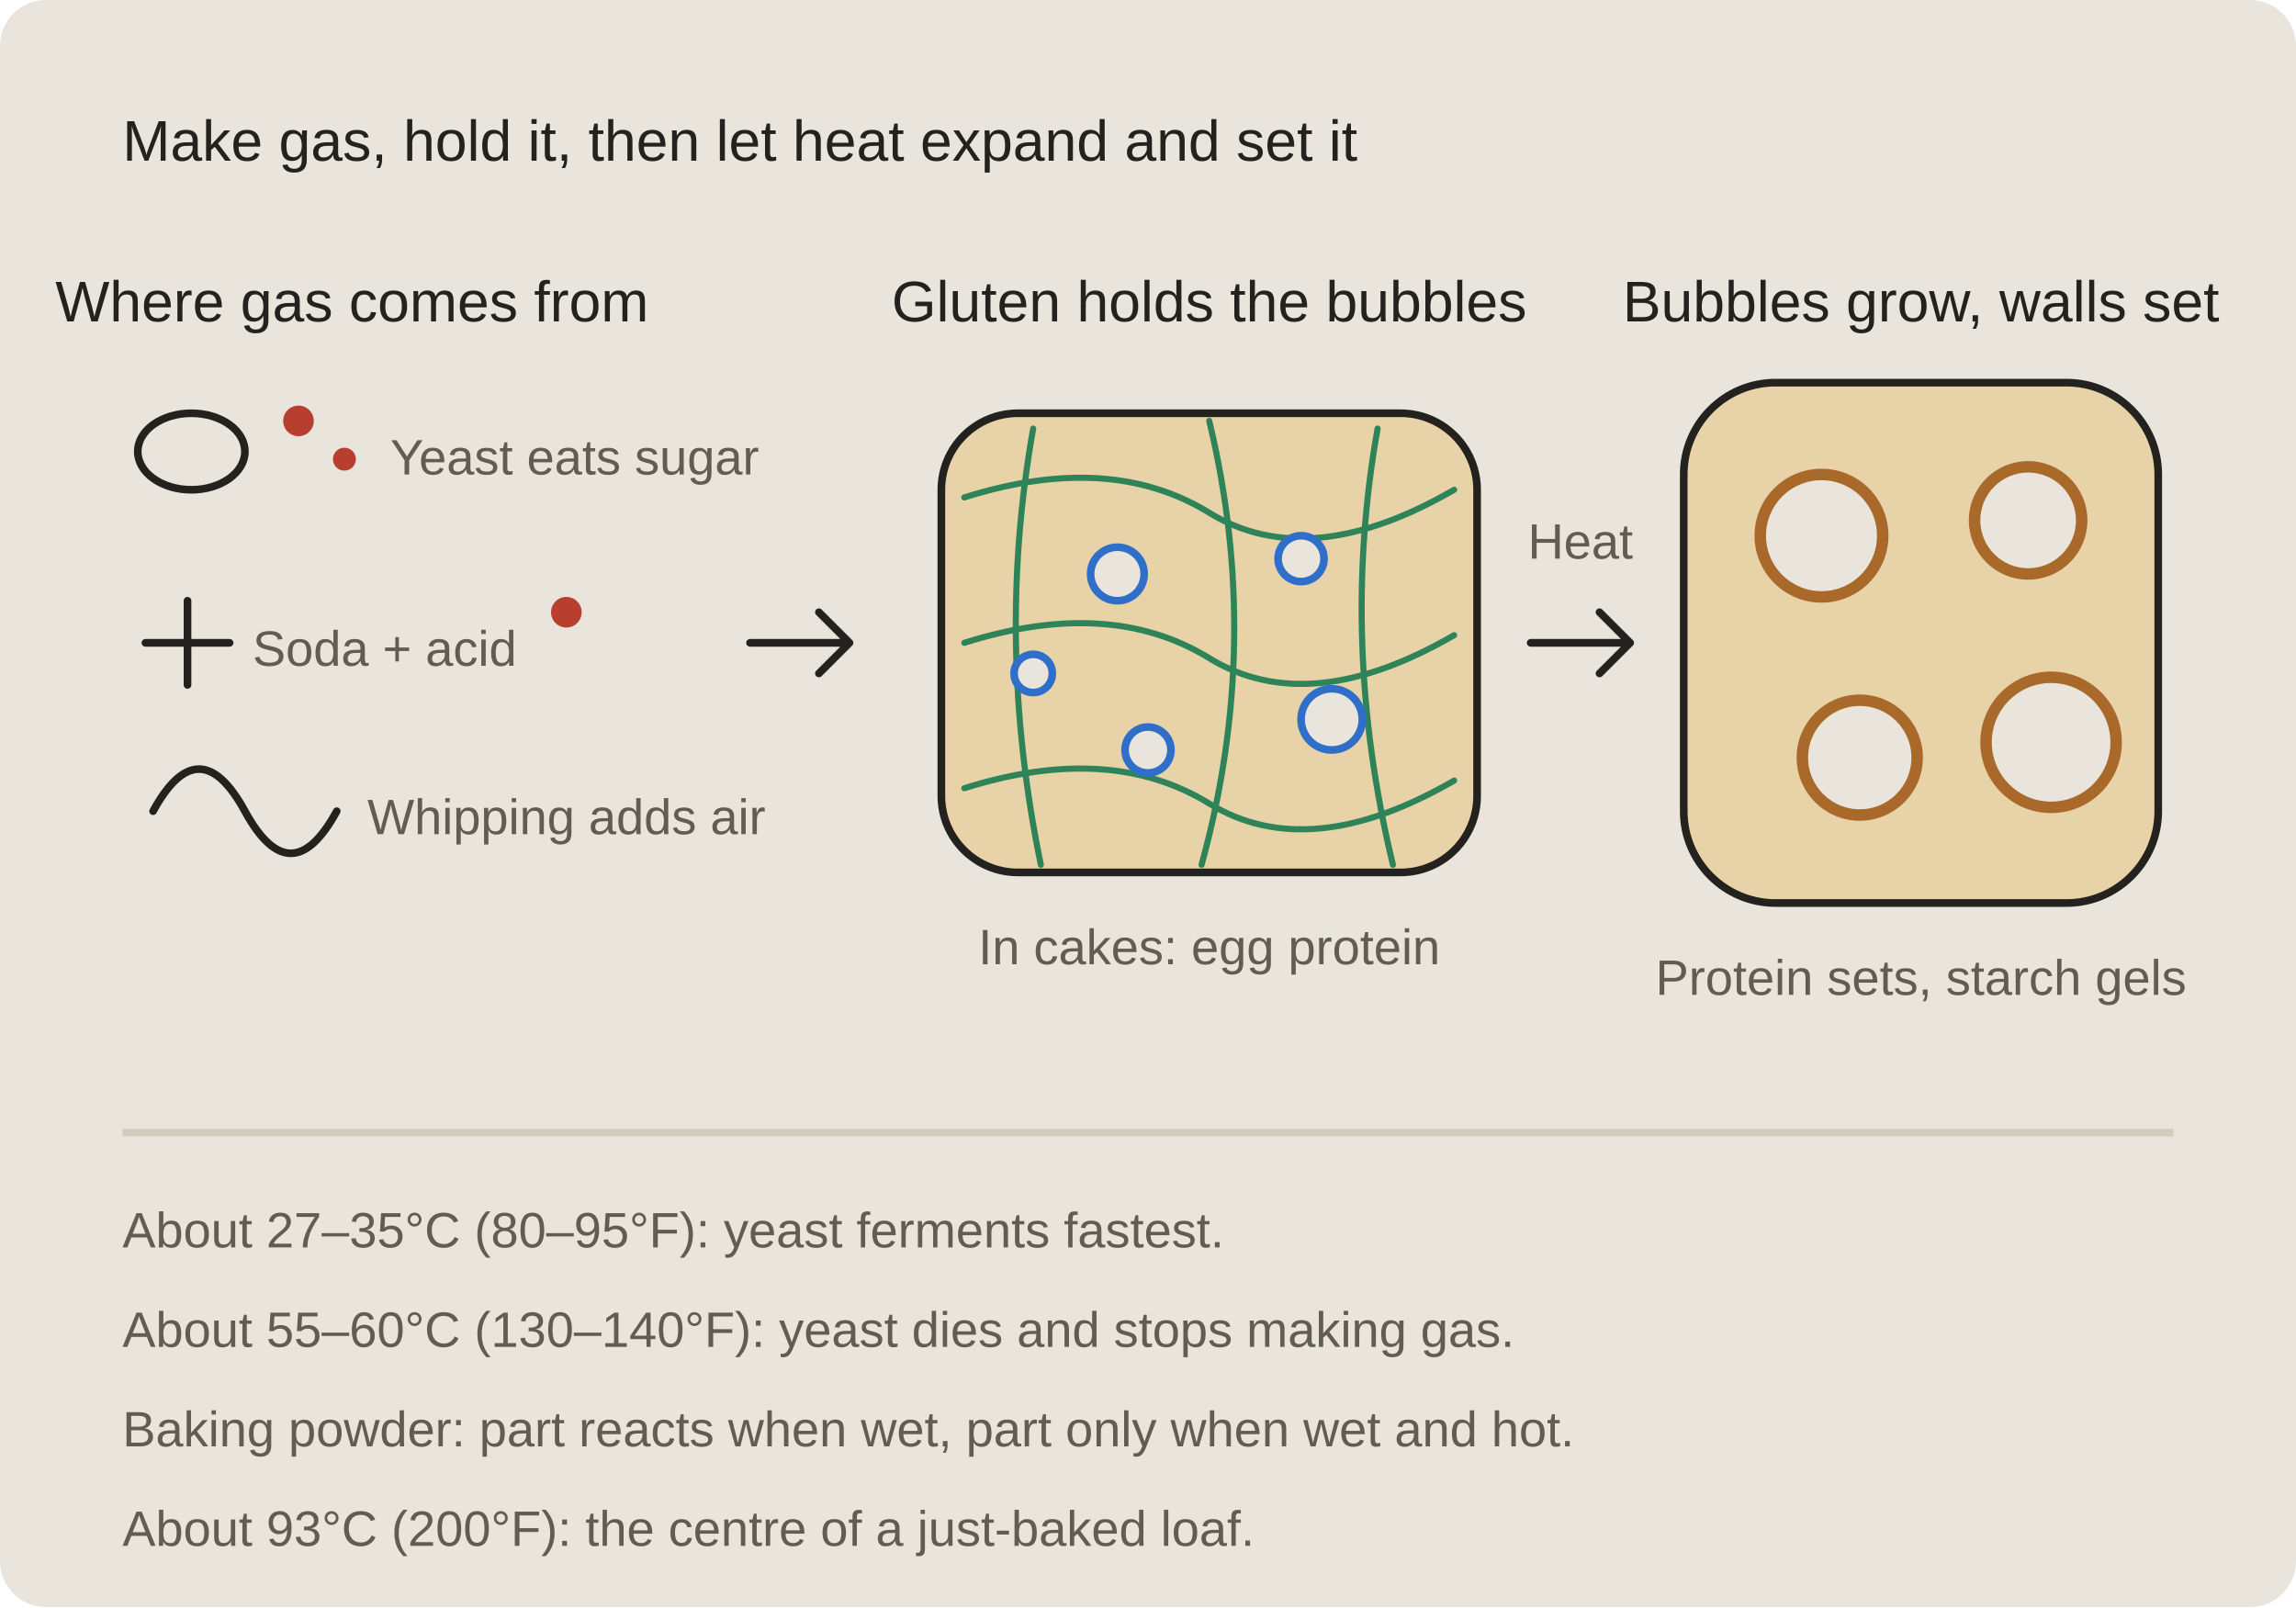
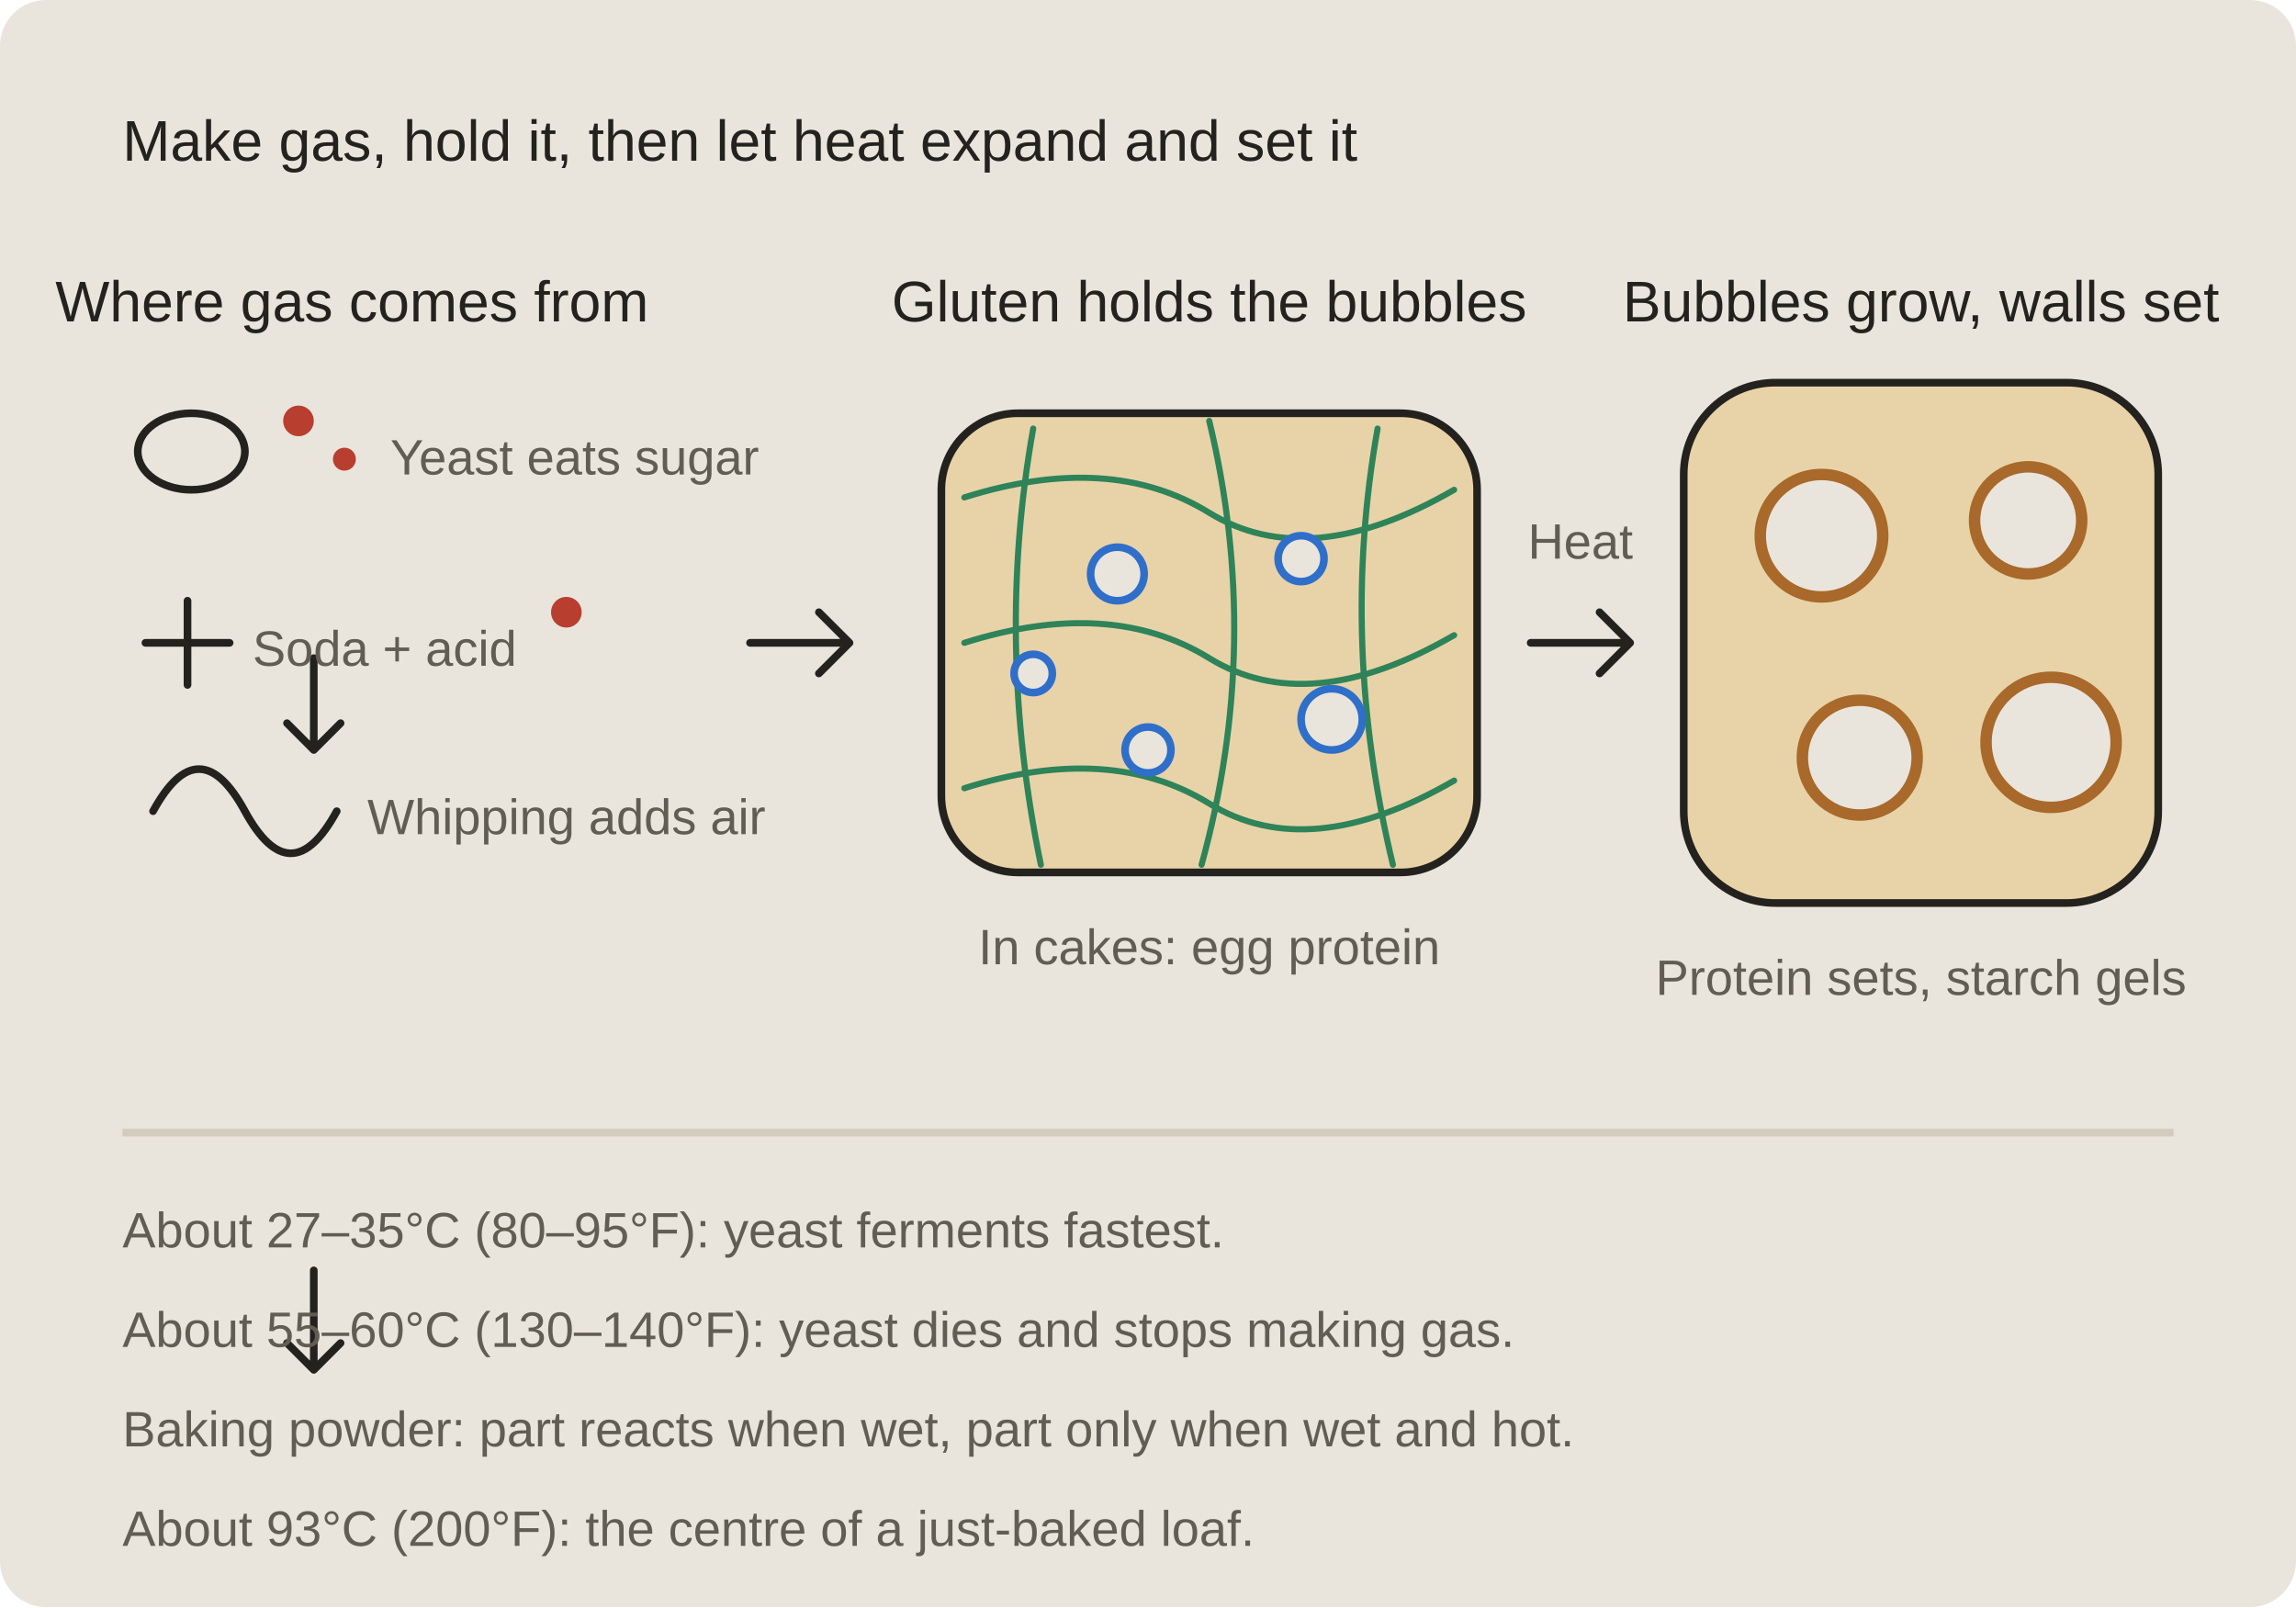
- <svg xmlns="http://www.w3.org/2000/svg" viewBox="0 0 600 420" role="img" aria-labelledby="t d">
+ <svg xmlns="http://www.w3.org/2000/svg" viewBox="0 0 600 420" role="img" aria-labelledby="t d" data-narrow="340 516">
  <style>
    .bg { fill: var(--surface, #e9e5dc); }
    .line { stroke: var(--text, #24221e); stroke-width: 2; fill: none; stroke-linecap: round; stroke-linejoin: round; }
    .dough { fill: #e8d3a8; stroke: var(--text, #24221e); stroke-width: 2; }
    .net { stroke: var(--accent-green, #2f8359); stroke-width: 1.6; fill: none; stroke-linecap: round; }
    .bubble { fill: var(--surface, #e9e5dc); stroke: var(--accent-blue, #2f6fca); stroke-width: 2; }
    .set { fill: var(--surface, #e9e5dc); stroke: #a8692a; stroke-width: 3; }
    .gas { fill: var(--primary, #b83e30); }
    .border { stroke: var(--border, #d3ccbe); stroke-width: 2; fill: none; }
    .label { font: 15px "Helvetica Neue", Arial, "Source Han Sans SC", sans-serif; fill: var(--text, #24221e); }
    .muted { fill: var(--muted, #625d53); font-size: 13px; }
  </style>
  <rect class="bg" width="600" height="420" rx="12" />
-   <text class="label" x="32" y="42">Make gas, hold it, then let heat expand and set it</text>
-   <text class="label" x="92" y="84" text-anchor="middle">Where gas comes from</text>
-   <ellipse class="line" cx="50" cy="118" rx="14" ry="10" />
-   <circle class="gas" cx="78" cy="110" r="4" />
-   <circle class="gas" cx="90" cy="120" r="3" />
-   <text class="label muted" x="102" y="124">Yeast eats sugar</text>
-   <path class="line" d="M38 168 h22 M49 157 v22" />
-   <text class="label muted" x="66" y="174">Soda + acid</text>
-   <circle class="gas" cx="148" cy="160" r="4" />
-   <path class="line" d="M40 212 q12 -22 24 0 q12 22 24 0" />
-   <text class="label muted" x="96" y="218">Whipping adds air</text>
-   <path class="line" d="M196 168 H222 M214 160 L222 168 L214 176" />
-   <text class="label" x="316" y="84" text-anchor="middle">Gluten holds the bubbles</text>
-   <rect class="dough" x="246" y="108" width="140" height="120" rx="20" />
-   <path class="net" d="M252 130 Q290 118 316 134 T380 128 M252 168 Q290 156 316 172 T380 166 M252 206 Q290 194 316 210 T380 204 M270 112 Q260 168 272 226 M316 110 Q330 168 314 226 M360 112 Q350 168 364 226" />
-   <circle class="bubble" cx="292" cy="150" r="7" />
-   <circle class="bubble" cx="340" cy="146" r="6" />
-   <circle class="bubble" cx="300" cy="196" r="6" />
-   <circle class="bubble" cx="348" cy="188" r="8" />
-   <circle class="bubble" cx="270" cy="176" r="5" />
-   <text class="label muted" x="316" y="252" text-anchor="middle">In cakes: egg protein</text>
-   <path class="line" d="M400 168 H426 M418 160 L426 168 L418 176" />
-   <text class="label muted" x="413" y="146" text-anchor="middle">Heat</text>
-   <text class="label" x="502" y="84" text-anchor="middle">Bubbles grow, walls set</text>
-   <rect class="dough" x="440" y="100" width="124" height="136" rx="24" />
-   <circle class="set" cx="476" cy="140" r="16" />
-   <circle class="set" cx="530" cy="136" r="14" />
-   <circle class="set" cx="486" cy="198" r="15" />
-   <circle class="set" cx="536" cy="194" r="17" />
-   <text class="label muted" x="502" y="260" text-anchor="middle">Protein sets, starch gels</text>
-   <path class="border" d="M32 296 H568" />
-   <text class="label muted" x="32" y="326">About 27–35°C (80–95°F): yeast ferments fastest.</text>
-   <text class="label muted" x="32" y="352">About 55–60°C (130–140°F): yeast dies and stops making gas.</text>
-   <text class="label muted" x="32" y="378">Baking powder: part reacts when wet, part only when wet and hot.</text>
-   <text class="label muted" x="32" y="404">About 93°C (200°F): the centre of a just-baked loaf.</text>
+   <g class="lead">
+     <text class="label" x="32" y="42">Make gas, hold it, then let heat expand and set it</text>
+   </g>
+   <g class="narrow-only">
+     <path class="line" d="M82 172 V196 M75 189 L82 196 L89 189 M82 332 V358 M75 351 L82 358 L89 351" />
+   </g>
+   <text class="label narrow-start" x="92" y="84" text-anchor="middle" data-narrow="-76 -58">Where gas comes from</text>
+   <g data-narrow="-18 -58">
+     <ellipse class="line" cx="50" cy="118" rx="14" ry="10" />
+     <circle class="gas" cx="78" cy="110" r="4" />
+     <circle class="gas" cx="90" cy="120" r="3" />
+     <text class="label muted" x="102" y="124">Yeast eats sugar</text>
+     <path class="line" d="M38 168 h22 M49 157 v22" />
+     <text class="label muted" x="66" y="174">Soda + acid</text>
+     <circle class="gas" cx="148" cy="160" r="4" />
+     <path class="line" d="M40 212 q12 -22 24 0 q12 22 24 0" />
+     <text class="label muted" x="96" y="218">Whipping adds air</text>
+   </g>
+   <path class="line wide-only" d="M196 168 H222 M214 160 L222 168 L214 176" />
+   <text class="label narrow-start" x="316" y="84" text-anchor="middle" data-narrow="-152 140">Gluten holds the bubbles</text>
+   <g data-narrow="-234 96">
+     <rect class="dough" x="246" y="108" width="140" height="120" rx="20" />
+     <path class="net" d="M252 130 Q290 118 316 134 T380 128 M252 168 Q290 156 316 172 T380 166 M252 206 Q290 194 316 210 T380 204 M270 112 Q260 168 272 226 M316 110 Q330 168 314 226 M360 112 Q350 168 364 226" />
+     <circle class="bubble" cx="292" cy="150" r="7" />
+     <circle class="bubble" cx="340" cy="146" r="6" />
+     <circle class="bubble" cx="300" cy="196" r="6" />
+     <circle class="bubble" cx="348" cy="188" r="8" />
+     <circle class="bubble" cx="270" cy="176" r="5" />
+   </g>
+   <text class="label muted narrow-start" x="316" y="252" text-anchor="middle" data-narrow="-152 -4">In cakes: egg protein</text>
+   <path class="line wide-only" d="M400 168 H426 M418 160 L426 168 L418 176" />
+   <text class="label muted narrow-start" x="413" y="146" text-anchor="middle" data-narrow="-319 202">Heat</text>
+   <text class="label narrow-start" x="502" y="84" text-anchor="middle" data-narrow="-338 302">Bubbles grow, walls set</text>
+   <g data-narrow="-420 266">
+     <rect class="dough" x="440" y="100" width="124" height="136" rx="24" />
+     <circle class="set" cx="476" cy="140" r="16" />
+     <circle class="set" cx="530" cy="136" r="14" />
+     <circle class="set" cx="486" cy="198" r="15" />
+     <circle class="set" cx="536" cy="194" r="17" />
+   </g>
+   <text class="label muted narrow-start" x="502" y="260" text-anchor="middle" data-narrow="-338 150">Protein sets, starch gels</text>
+   <path class="border wide-only" d="M32 296 H568" />
+   <g class="notes">
+     <text class="label muted" x="32" y="326">About 27–35°C (80–95°F): yeast ferments fastest.</text>
+     <text class="label muted" x="32" y="352">About 55–60°C (130–140°F): yeast dies and stops making gas.</text>
+     <text class="label muted" x="32" y="378">Baking powder: part reacts when wet, part only when wet and hot.</text>
+     <text class="label muted" x="32" y="404">About 93°C (200°F): the centre of a just-baked loaf.</text>
+   </g>
</svg>
